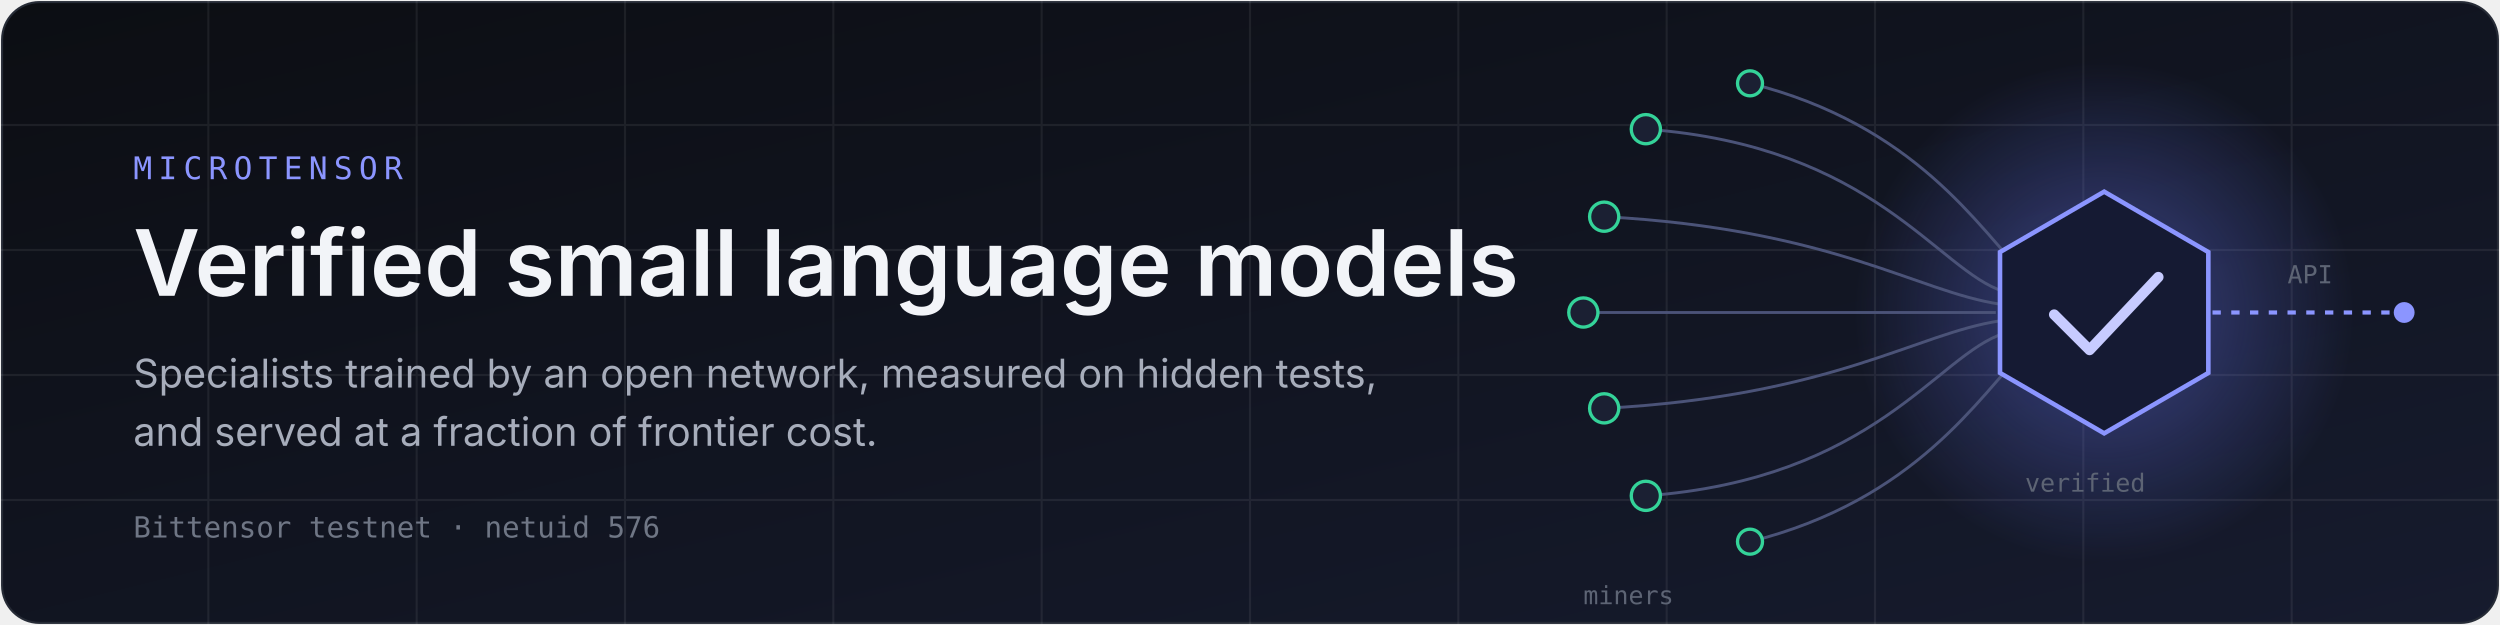
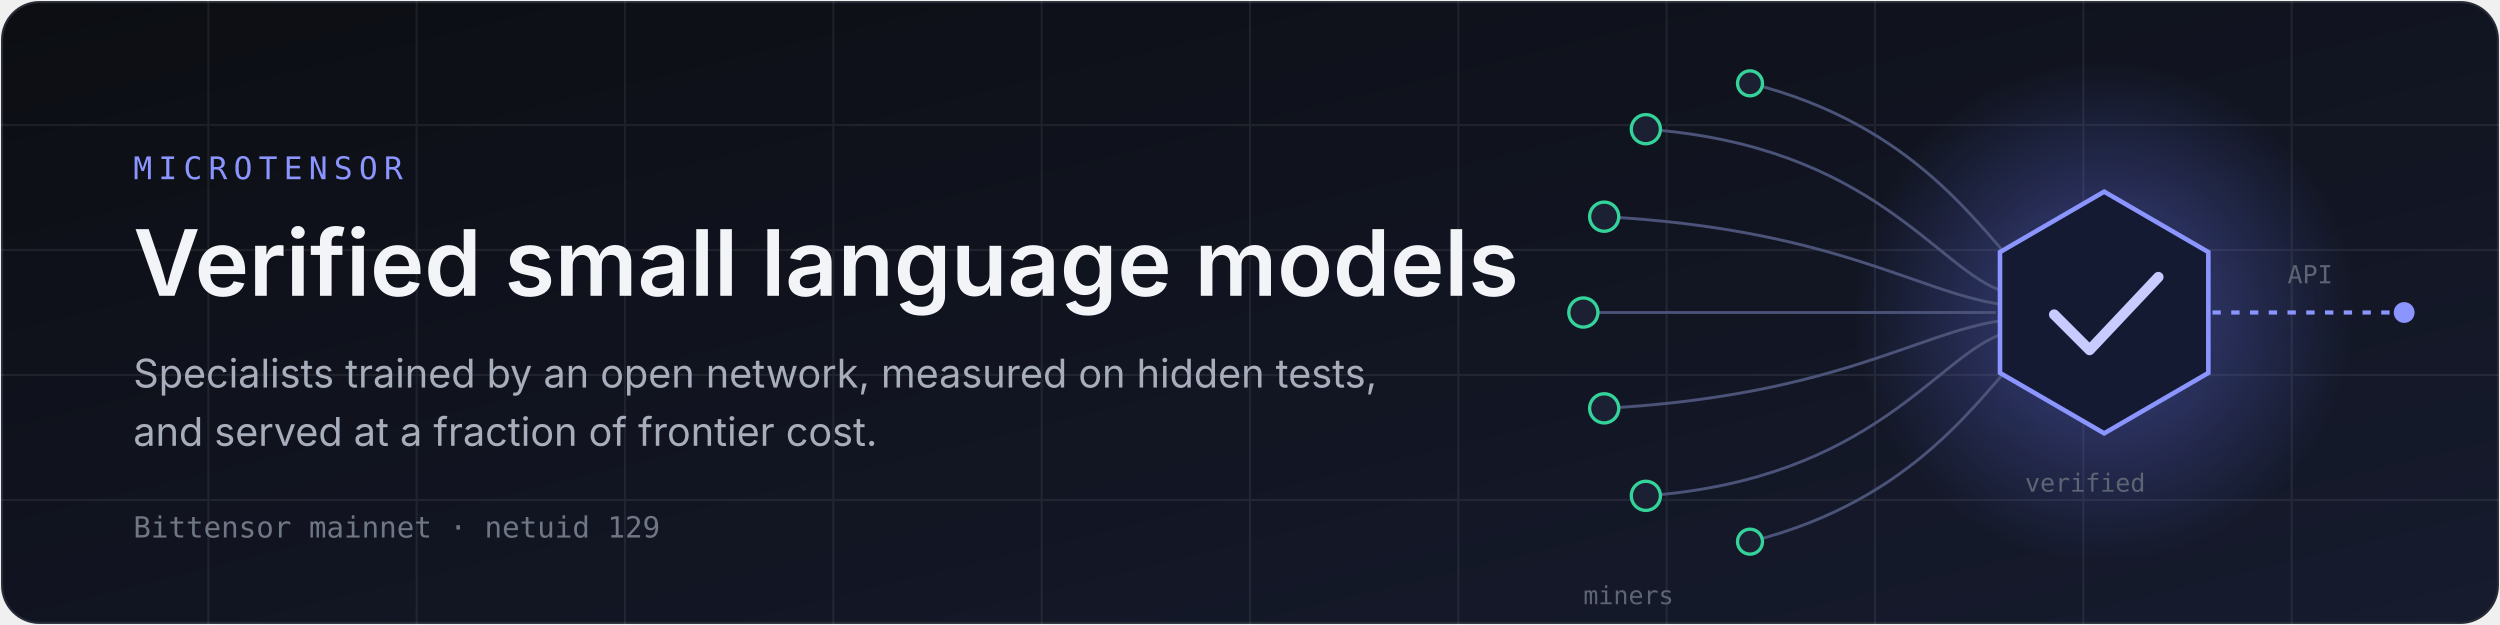
<svg xmlns="http://www.w3.org/2000/svg" width="1200" height="300" viewBox="0 0 1200 300" role="img" aria-label="Microtensor: verified small language models">
  <defs>
    <linearGradient id="bg" x1="0" y1="0" x2="1" y2="1">
      <stop offset="0" stop-color="#0c0e13" />
      <stop offset="1" stop-color="#161b2e" />
    </linearGradient>
    <radialGradient id="glow" cx="0.5" cy="0.5" r="0.5">
      <stop offset="0" stop-color="#6d7cff" stop-opacity="0.45" />
      <stop offset="1" stop-color="#6d7cff" stop-opacity="0" />
    </radialGradient>
    <style>
      .s { font-family: Inter, -apple-system, 'Segoe UI', Helvetica, Arial, sans-serif; }
      .m { font-family: ui-monospace, SFMono-Regular, Menlo, Consolas, monospace; }
    </style>
  </defs>
  <rect x="1" y="1" width="1198" height="298" rx="18" fill="url(#bg)" stroke="#262b36" />
  <g opacity="0.07" stroke="#ffffff">
    <path d="M0 60H1200M0 120H1200M0 180H1200M0 240H1200" />
    <path d="M100 0V300M200 0V300M300 0V300M400 0V300M500 0V300M600 0V300M700 0V300M800 0V300M900 0V300M1000 0V300M1100 0V300" />
  </g>
  <text x="64" y="86" class="m" font-size="15" letter-spacing="3" fill="#8b95ff">MICROTENSOR</text>
  <text x="64" y="142" class="s" font-size="44" font-weight="600" fill="#f2f4f8">Verified small language models</text>
  <text x="64" y="186" class="s" font-size="19" fill="#a7adbb">Specialists trained by an open network, measured on hidden tests,</text>
  <text x="64" y="214" class="s" font-size="19" fill="#a7adbb">and served at a fraction of frontier cost.</text>
-   <text x="64" y="258" class="m" font-size="14" fill="#6f7685">Bittensor testnet · netuid 576</text>
+   <text x="64" y="258" class="m" font-size="14" fill="#6f7685">Bittensor mainnet · netuid 129</text>
  <circle cx="1010" cy="150" r="120" fill="url(#glow)" />
  <g stroke="#4b5378" stroke-width="1.4" fill="none">
    <path d="M790 62 C 900 70, 930 130, 962 140" />
    <path d="M770 104 C 880 110, 920 140, 960 146" />
    <path d="M760 150 C 870 150, 920 150, 958 150" />
    <path d="M770 196 C 880 190, 920 160, 960 154" />
    <path d="M790 238 C 900 230, 930 170, 962 160" />
    <path d="M840 40 C 920 60, 950 110, 972 132" />
    <path d="M840 260 C 920 240, 950 190, 972 168" />
  </g>
  <g fill="#1b2033" stroke="#34d399" stroke-width="1.6">
    <circle cx="790" cy="62" r="7" />
    <circle cx="770" cy="104" r="7" />
    <circle cx="760" cy="150" r="7" />
    <circle cx="770" cy="196" r="7" />
    <circle cx="790" cy="238" r="7" />
    <circle cx="840" cy="40" r="6" />
    <circle cx="840" cy="260" r="6" />
  </g>
  <polygon points="1010,92 1060,121 1060,179 1010,208 960,179 960,121" fill="#151a33" stroke="#8b95ff" stroke-width="2.2" />
  <path d="M986 151 L1003 168 L1036 133" fill="none" stroke="#c7cbff" stroke-width="5" stroke-linecap="round" stroke-linejoin="round" />
  <path d="M1062 150 H1150" stroke="#8b95ff" stroke-width="2" stroke-dasharray="4 5" />
  <circle cx="1154" cy="150" r="5" fill="#8b95ff" />
  <text x="760" y="290" class="m" font-size="12" fill="#5d6474">miners</text>
  <text x="972" y="236" class="m" font-size="12" fill="#5d6474">verified</text>
  <text x="1098" y="136" class="m" font-size="12" fill="#5d6474">API</text>
</svg>
